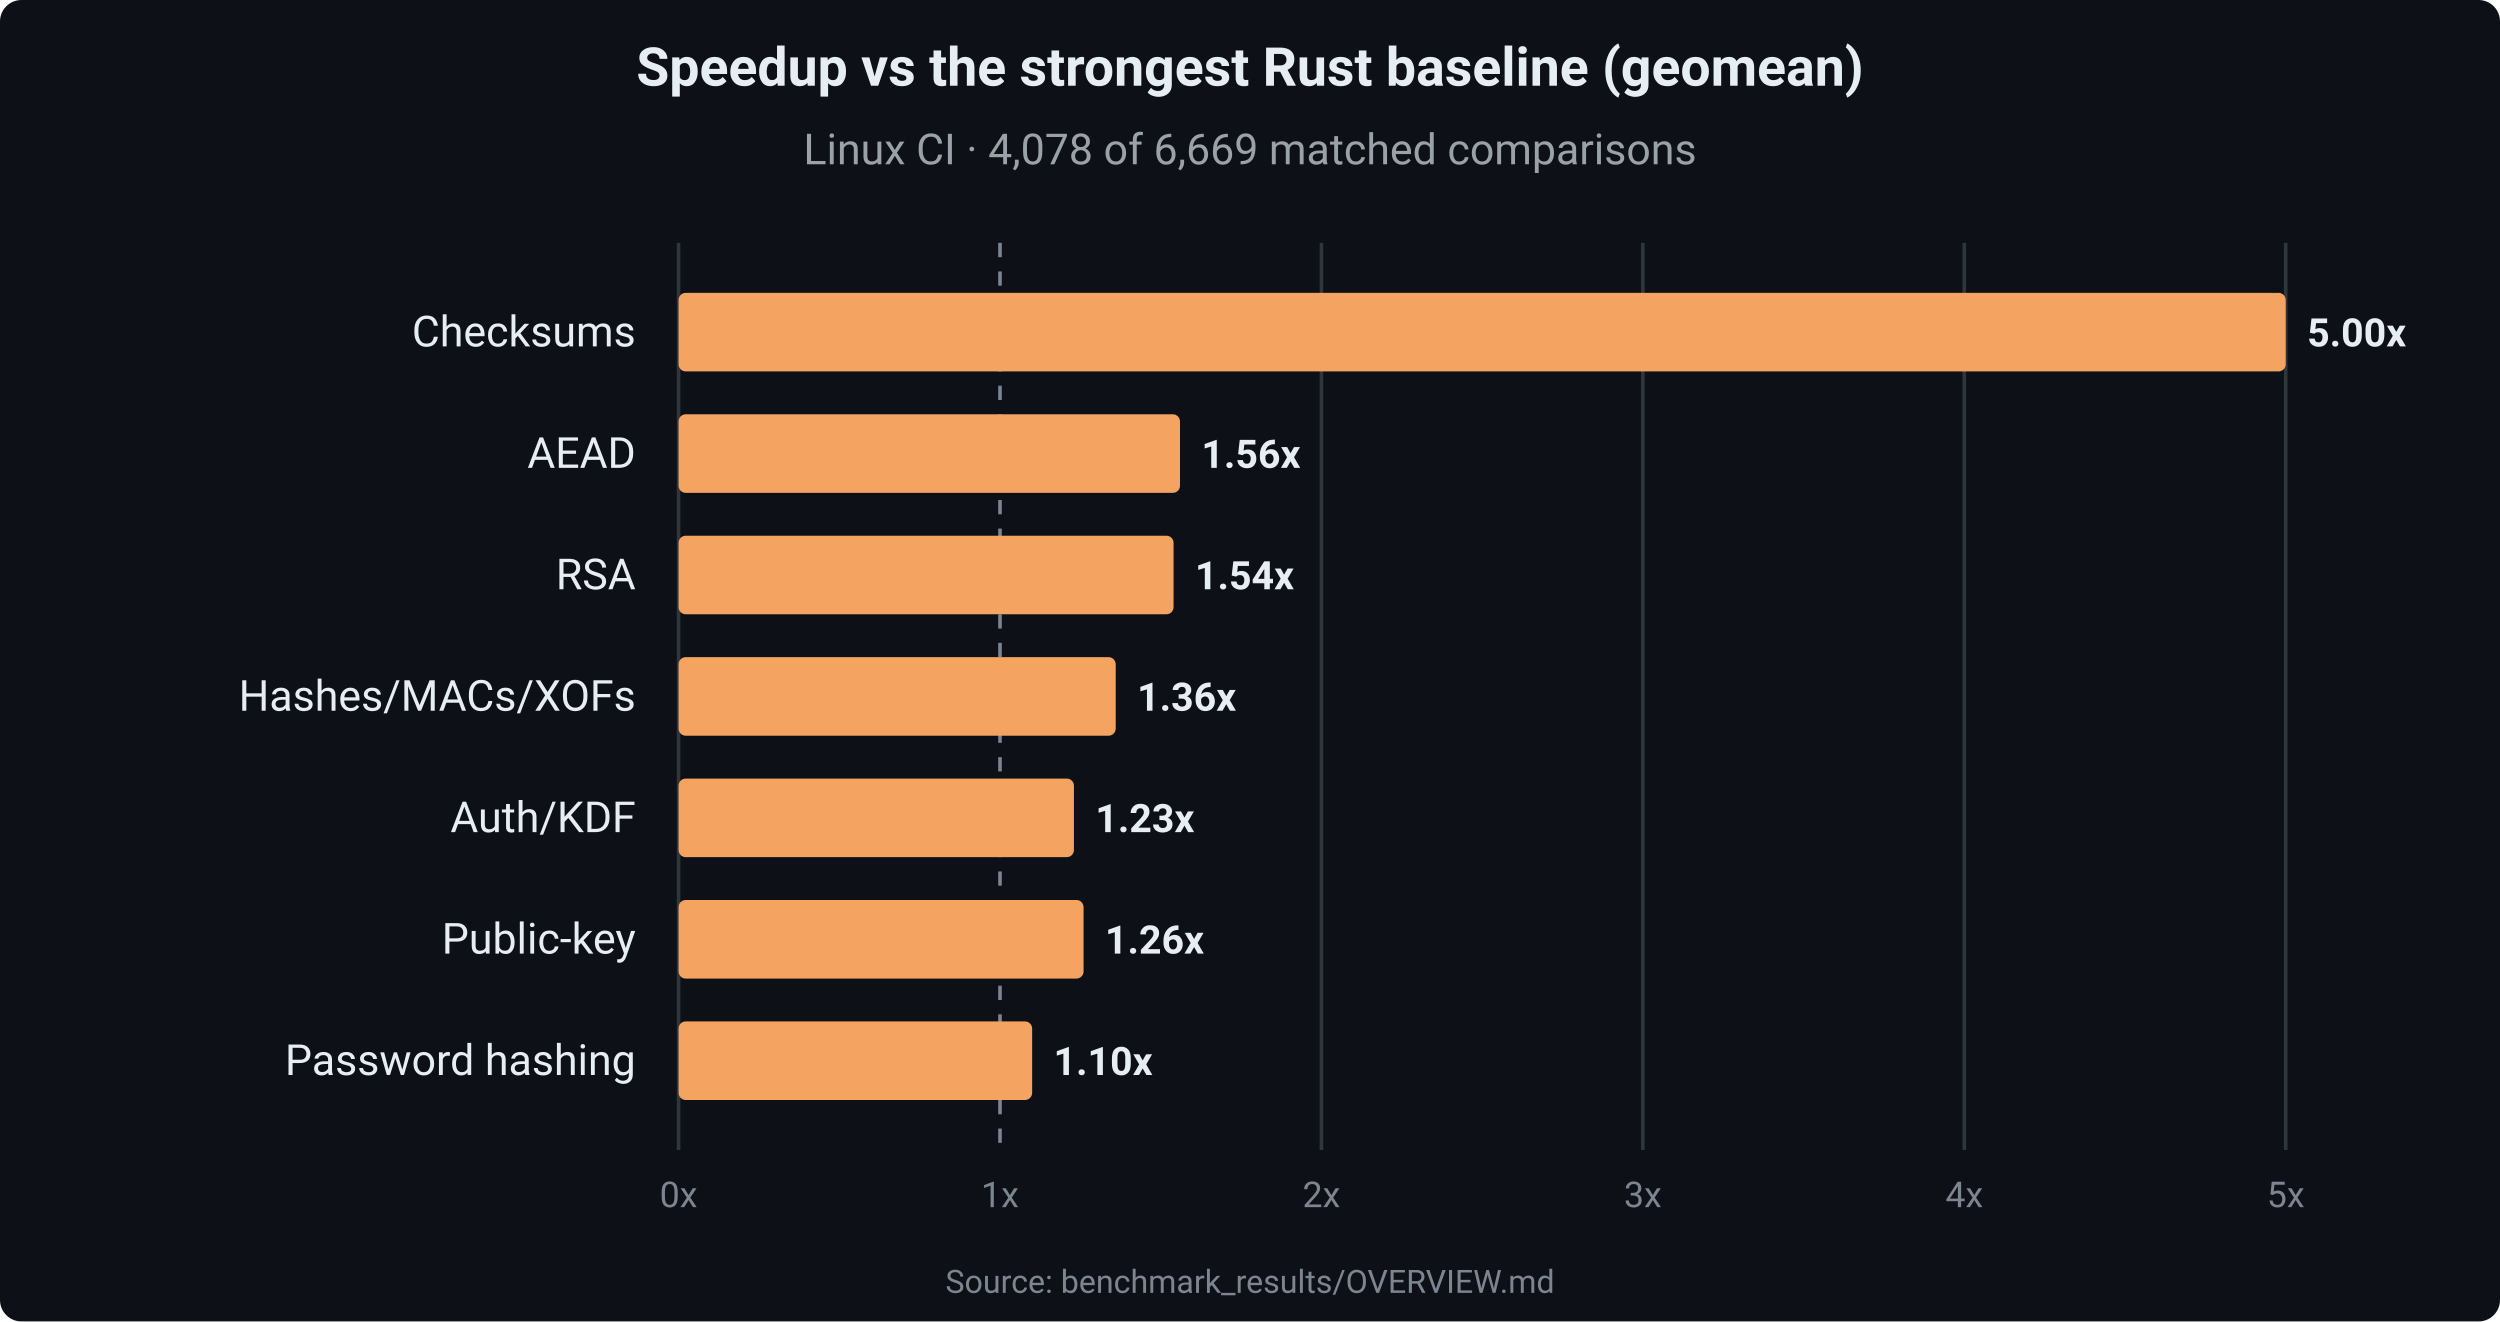
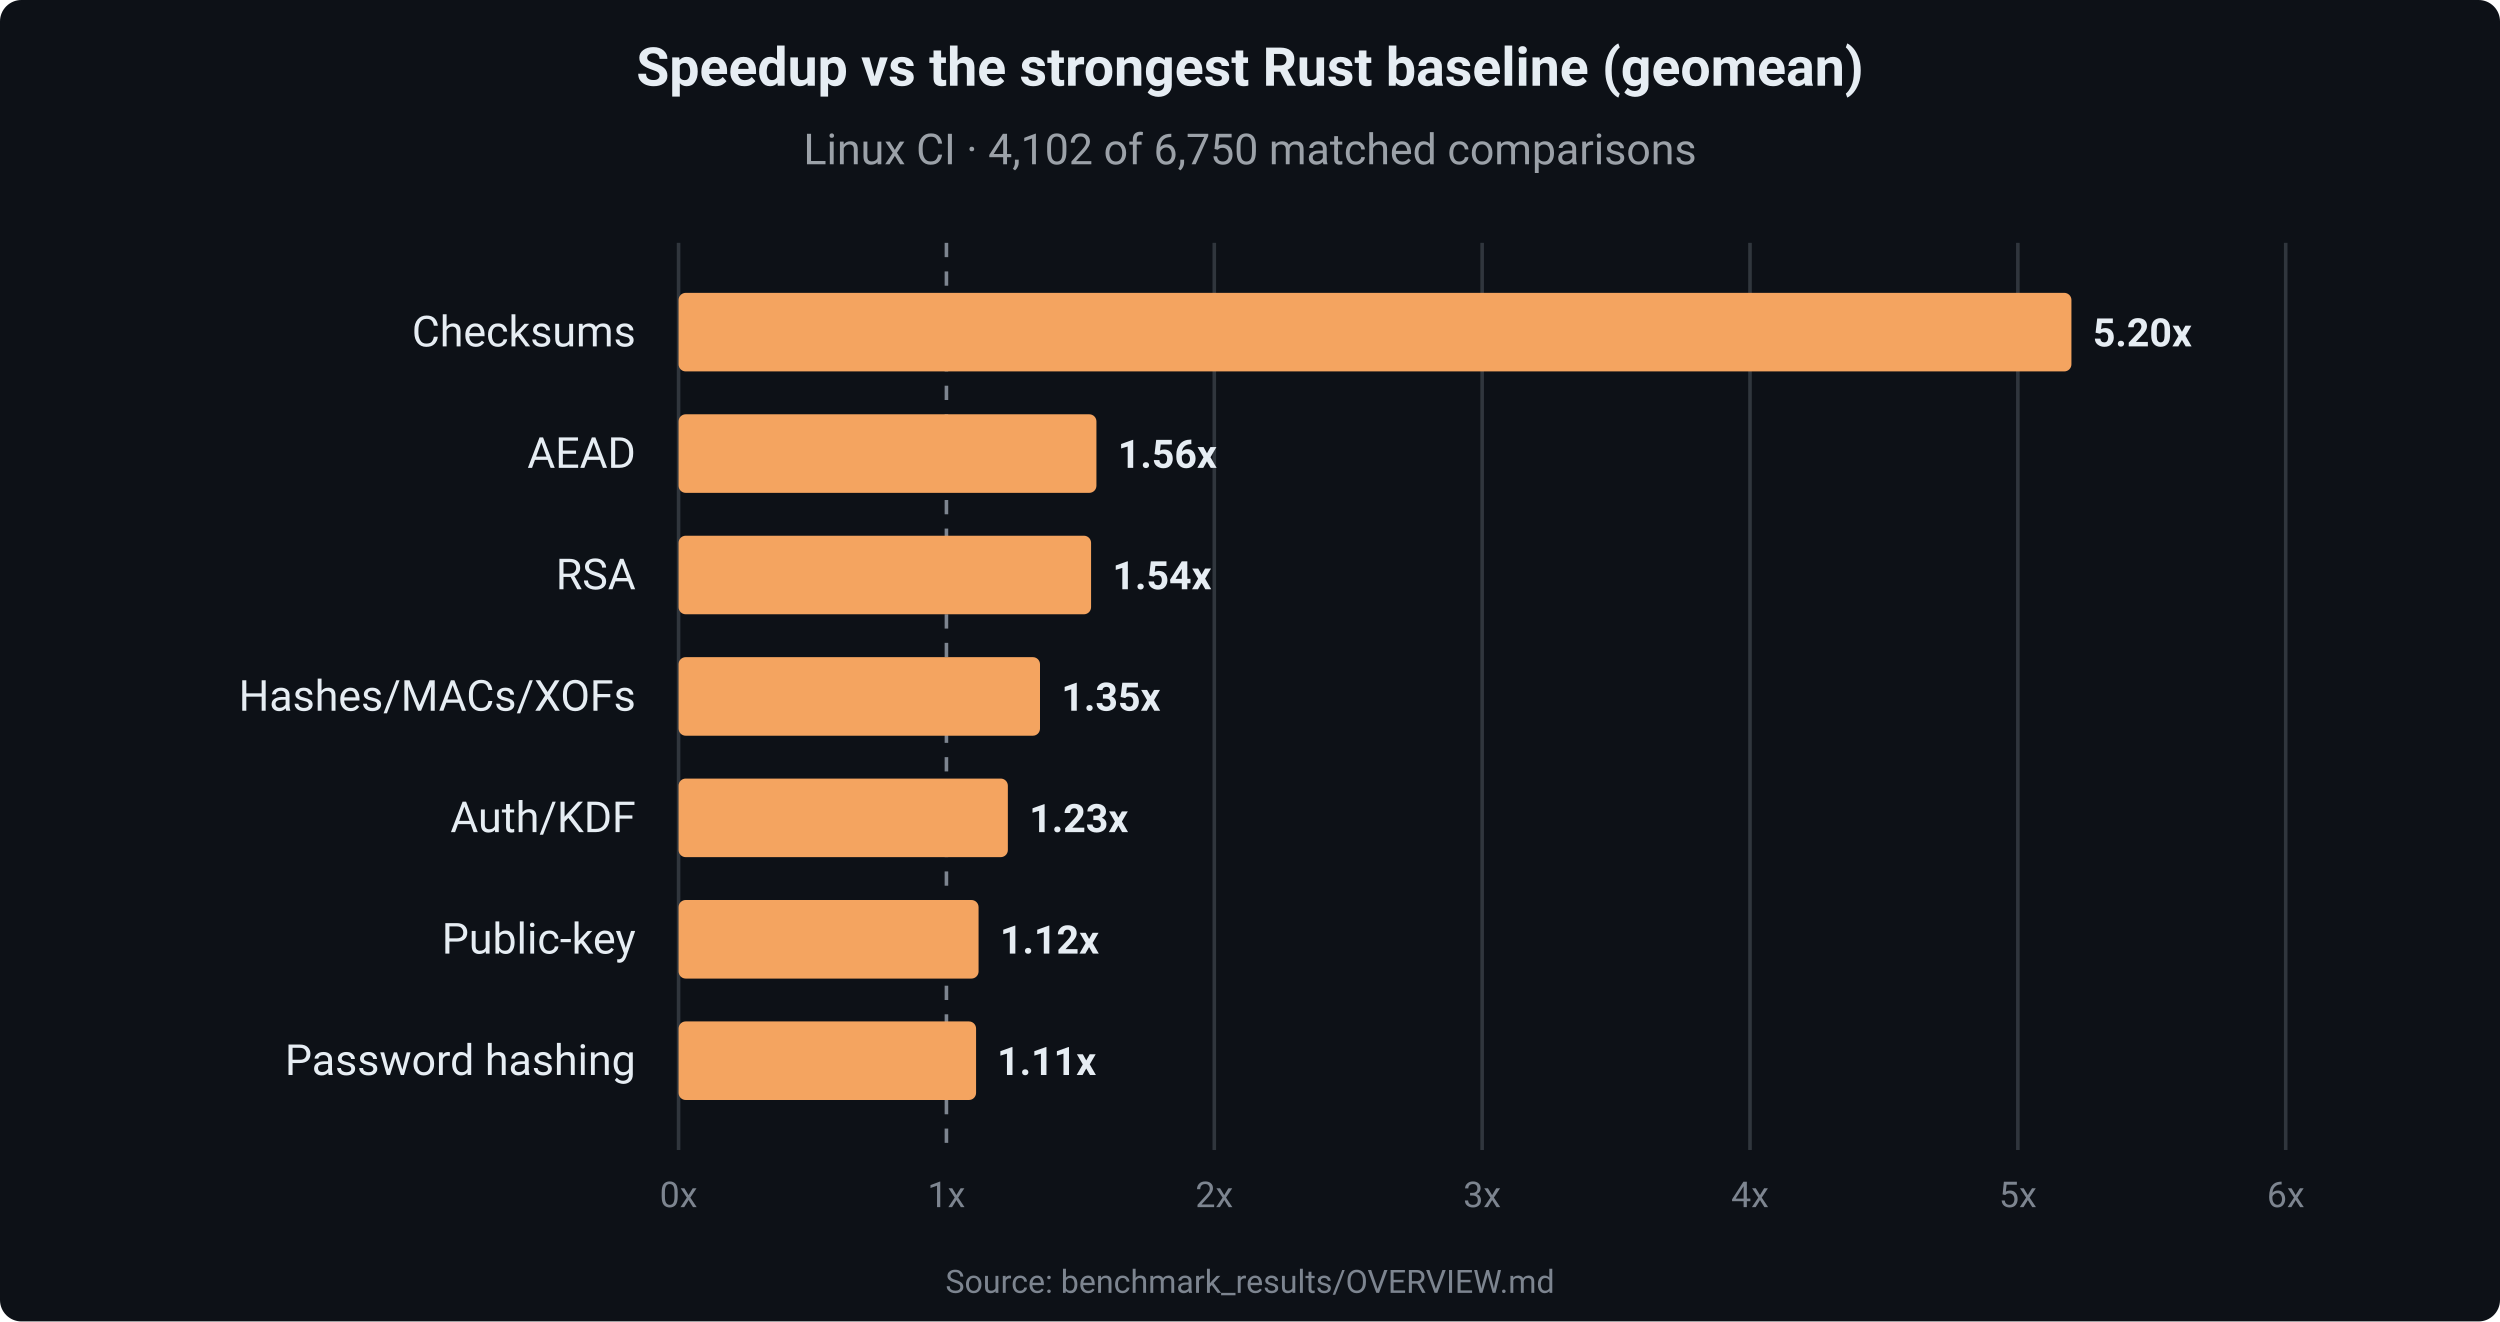
<svg xmlns="http://www.w3.org/2000/svg" viewBox="0 0 700 370">
  <style>text { font-family: -apple-system, BlinkMacSystemFont, 'Segoe UI', Roboto, sans-serif; }</style>
  <rect x="0" y="0" width="700" height="370" fill="#0d1117" rx="6" />
  <text x="350" y="24" text-anchor="middle" font-size="15" font-weight="600" fill="#e6edf3">Speedup vs the strongest Rust baseline (geomean)</text>
-   <text x="350" y="46" text-anchor="middle" font-size="12" fill="#9ba1a8">Linux CI · 4,078 of 6,669 matched comparisons</text>
+   <text x="350" y="46" text-anchor="middle" font-size="12" fill="#9ba1a8">Linux CI · 4,102 of 6,750 matched comparisons</text>
  <line x1="190.0" y1="68.0" x2="190.0" y2="322.0" stroke="#30363d" stroke-width="1" />
  <text x="190.0" y="338" text-anchor="middle" font-size="10" fill="#7d8590">0x</text>
-   <line x1="280.0" y1="68.0" x2="280.0" y2="322.0" stroke="#7d8590" stroke-width="1" stroke-dasharray="4,4" />
-   <text x="280.0" y="338" text-anchor="middle" font-size="10" fill="#7d8590">1x</text>
-   <line x1="370.0" y1="68.0" x2="370.0" y2="322.0" stroke="#30363d" stroke-width="1" />
-   <text x="370.0" y="338" text-anchor="middle" font-size="10" fill="#7d8590">2x</text>
-   <line x1="460.0" y1="68.0" x2="460.0" y2="322.0" stroke="#30363d" stroke-width="1" />
-   <text x="460.0" y="338" text-anchor="middle" font-size="10" fill="#7d8590">3x</text>
-   <line x1="550.0" y1="68.0" x2="550.0" y2="322.0" stroke="#30363d" stroke-width="1" />
-   <text x="550.0" y="338" text-anchor="middle" font-size="10" fill="#7d8590">4x</text>
+   <line x1="265.0" y1="68.0" x2="265.0" y2="322.0" stroke="#7d8590" stroke-width="1" stroke-dasharray="4,4" />
+   <text x="265.0" y="338" text-anchor="middle" font-size="10" fill="#7d8590">1x</text>
+   <line x1="340.0" y1="68.0" x2="340.0" y2="322.0" stroke="#30363d" stroke-width="1" />
+   <text x="340.0" y="338" text-anchor="middle" font-size="10" fill="#7d8590">2x</text>
+   <line x1="415.0" y1="68.0" x2="415.0" y2="322.0" stroke="#30363d" stroke-width="1" />
+   <text x="415.0" y="338" text-anchor="middle" font-size="10" fill="#7d8590">3x</text>
+   <line x1="490.0" y1="68.0" x2="490.0" y2="322.0" stroke="#30363d" stroke-width="1" />
+   <text x="490.0" y="338" text-anchor="middle" font-size="10" fill="#7d8590">4x</text>
+   <line x1="565.0" y1="68.0" x2="565.0" y2="322.0" stroke="#30363d" stroke-width="1" />
+   <text x="565.0" y="338" text-anchor="middle" font-size="10" fill="#7d8590">5x</text>
  <line x1="640.0" y1="68.0" x2="640.0" y2="322.0" stroke="#30363d" stroke-width="1" />
-   <text x="640.0" y="338" text-anchor="middle" font-size="10" fill="#7d8590">5x</text>
+   <text x="640.0" y="338" text-anchor="middle" font-size="10" fill="#7d8590">6x</text>
  <text x="178.0" y="97.0" text-anchor="end" font-size="12" fill="#e6edf3">Checksums</text>
-   <rect x="190.0" y="82.0" width="450.0" height="22.0" fill="#f4a460" rx="2" />
-   <text x="646.0" y="97.0" font-size="11" font-weight="600" fill="#e6edf3">5.00x</text>
+   <rect x="190.0" y="82.0" width="390.0" height="22.0" fill="#f4a460" rx="2" />
+   <text x="586.0" y="97.0" font-size="11" font-weight="600" fill="#e6edf3">5.20x</text>
  <text x="178.0" y="131.0" text-anchor="end" font-size="12" fill="#e6edf3">AEAD</text>
-   <rect x="190.0" y="116.0" width="140.4" height="22.0" fill="#f4a460" rx="2" />
-   <text x="336.4" y="131.0" font-size="11" font-weight="600" fill="#e6edf3">1.56x</text>
+   <rect x="190.0" y="116.0" width="117.0" height="22.0" fill="#f4a460" rx="2" />
+   <text x="313.0" y="131.0" font-size="11" font-weight="600" fill="#e6edf3">1.56x</text>
  <text x="178.0" y="165.0" text-anchor="end" font-size="12" fill="#e6edf3">RSA</text>
-   <rect x="190.0" y="150.0" width="138.6" height="22.0" fill="#f4a460" rx="2" />
-   <text x="334.6" y="165.0" font-size="11" font-weight="600" fill="#e6edf3">1.54x</text>
+   <rect x="190.0" y="150.0" width="115.5" height="22.0" fill="#f4a460" rx="2" />
+   <text x="311.5" y="165.0" font-size="11" font-weight="600" fill="#e6edf3">1.54x</text>
  <text x="178.0" y="199.0" text-anchor="end" font-size="12" fill="#e6edf3">Hashes/MACs/XOFs</text>
-   <rect x="190.0" y="184.0" width="122.4" height="22.0" fill="#f4a460" rx="2" />
-   <text x="318.4" y="199.0" font-size="11" font-weight="600" fill="#e6edf3">1.36x</text>
+   <rect x="190.0" y="184.0" width="101.2" height="22.0" fill="#f4a460" rx="2" />
+   <text x="297.2" y="199.0" font-size="11" font-weight="600" fill="#e6edf3">1.35x</text>
  <text x="178.0" y="233.0" text-anchor="end" font-size="12" fill="#e6edf3">Auth/KDF</text>
-   <rect x="190.0" y="218.0" width="110.7" height="22.0" fill="#f4a460" rx="2" />
-   <text x="306.7" y="233.0" font-size="11" font-weight="600" fill="#e6edf3">1.23x</text>
+   <rect x="190.0" y="218.0" width="92.2" height="22.0" fill="#f4a460" rx="2" />
+   <text x="288.2" y="233.0" font-size="11" font-weight="600" fill="#e6edf3">1.23x</text>
  <text x="178.0" y="267.0" text-anchor="end" font-size="12" fill="#e6edf3">Public-key</text>
-   <rect x="190.0" y="252.0" width="113.4" height="22.0" fill="#f4a460" rx="2" />
-   <text x="309.4" y="267.0" font-size="11" font-weight="600" fill="#e6edf3">1.26x</text>
+   <rect x="190.0" y="252.0" width="84.0" height="22.0" fill="#f4a460" rx="2" />
+   <text x="280.0" y="267.0" font-size="11" font-weight="600" fill="#e6edf3">1.12x</text>
  <text x="178.0" y="301.0" text-anchor="end" font-size="12" fill="#e6edf3">Password hashing</text>
-   <rect x="190.0" y="286.0" width="99.0" height="22.0" fill="#f4a460" rx="2" />
-   <text x="295.0" y="301.0" font-size="11" font-weight="600" fill="#e6edf3">1.10x</text>
+   <rect x="190.0" y="286.0" width="83.3" height="22.0" fill="#f4a460" rx="2" />
+   <text x="279.2" y="301.0" font-size="11" font-weight="600" fill="#e6edf3">1.11x</text>
  <text x="350" y="362" text-anchor="middle" font-size="9" fill="#7d8590">Source: benchmark_results/OVERVIEW.md</text>
</svg>
